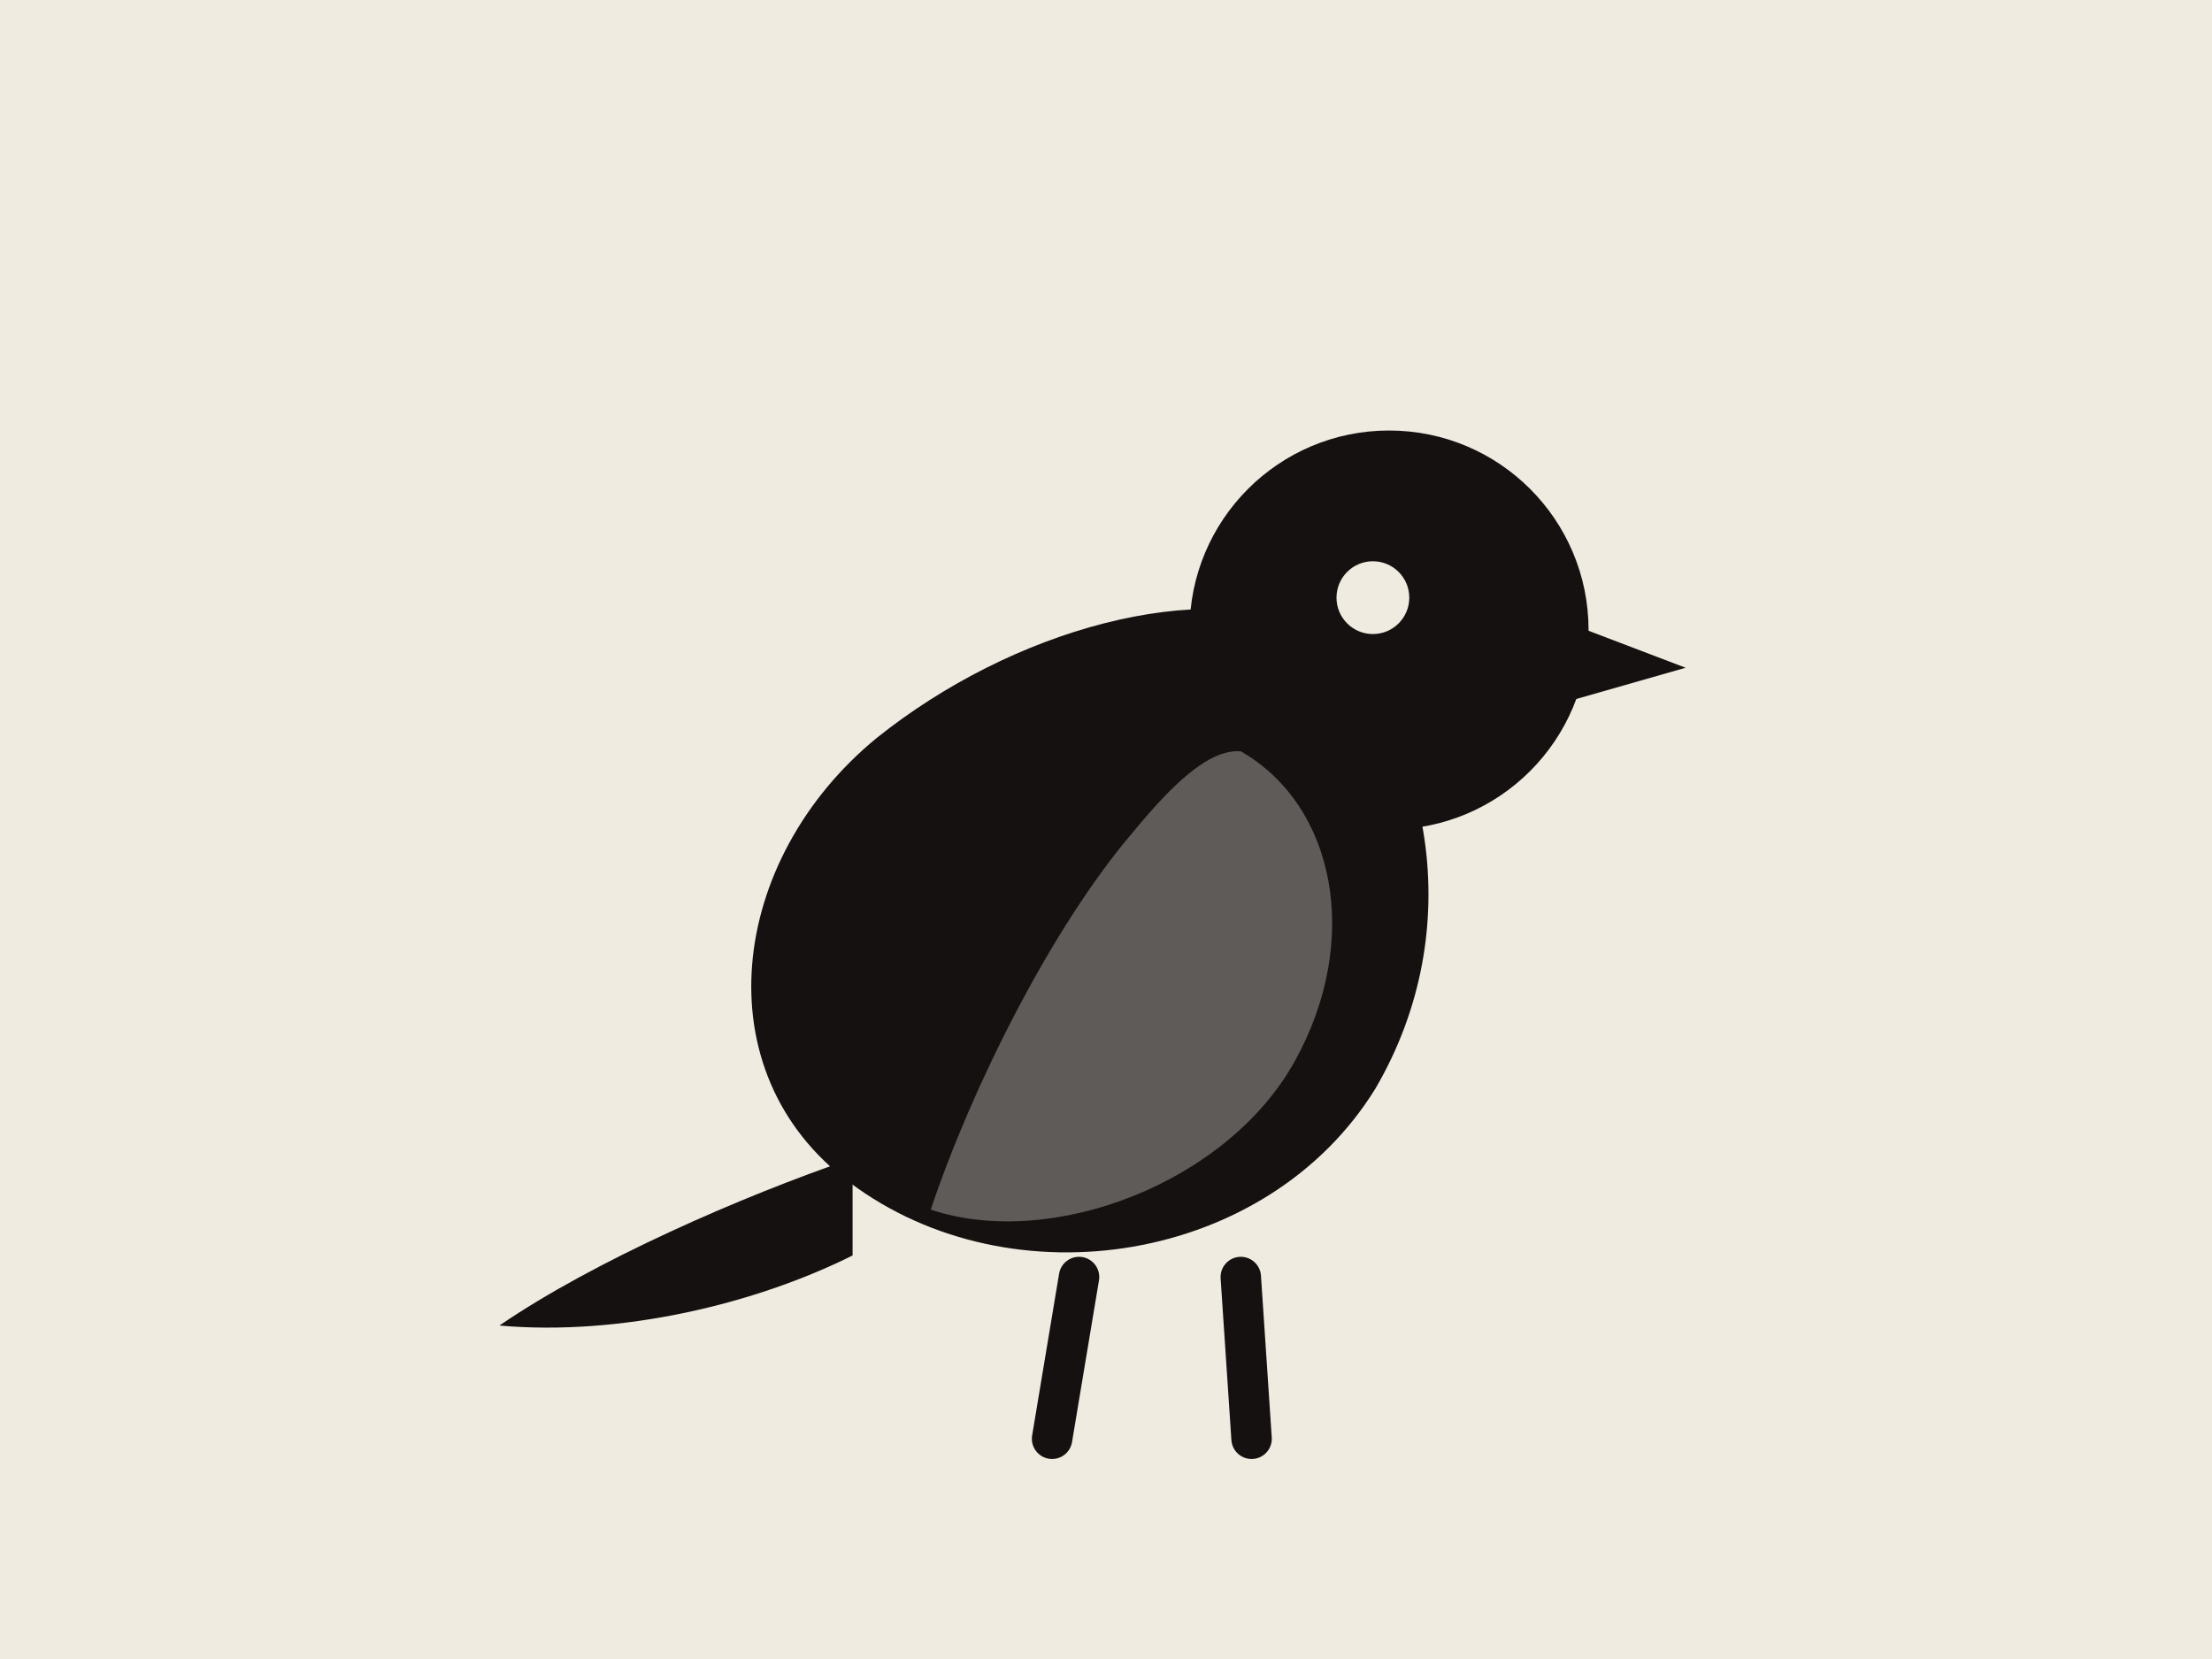
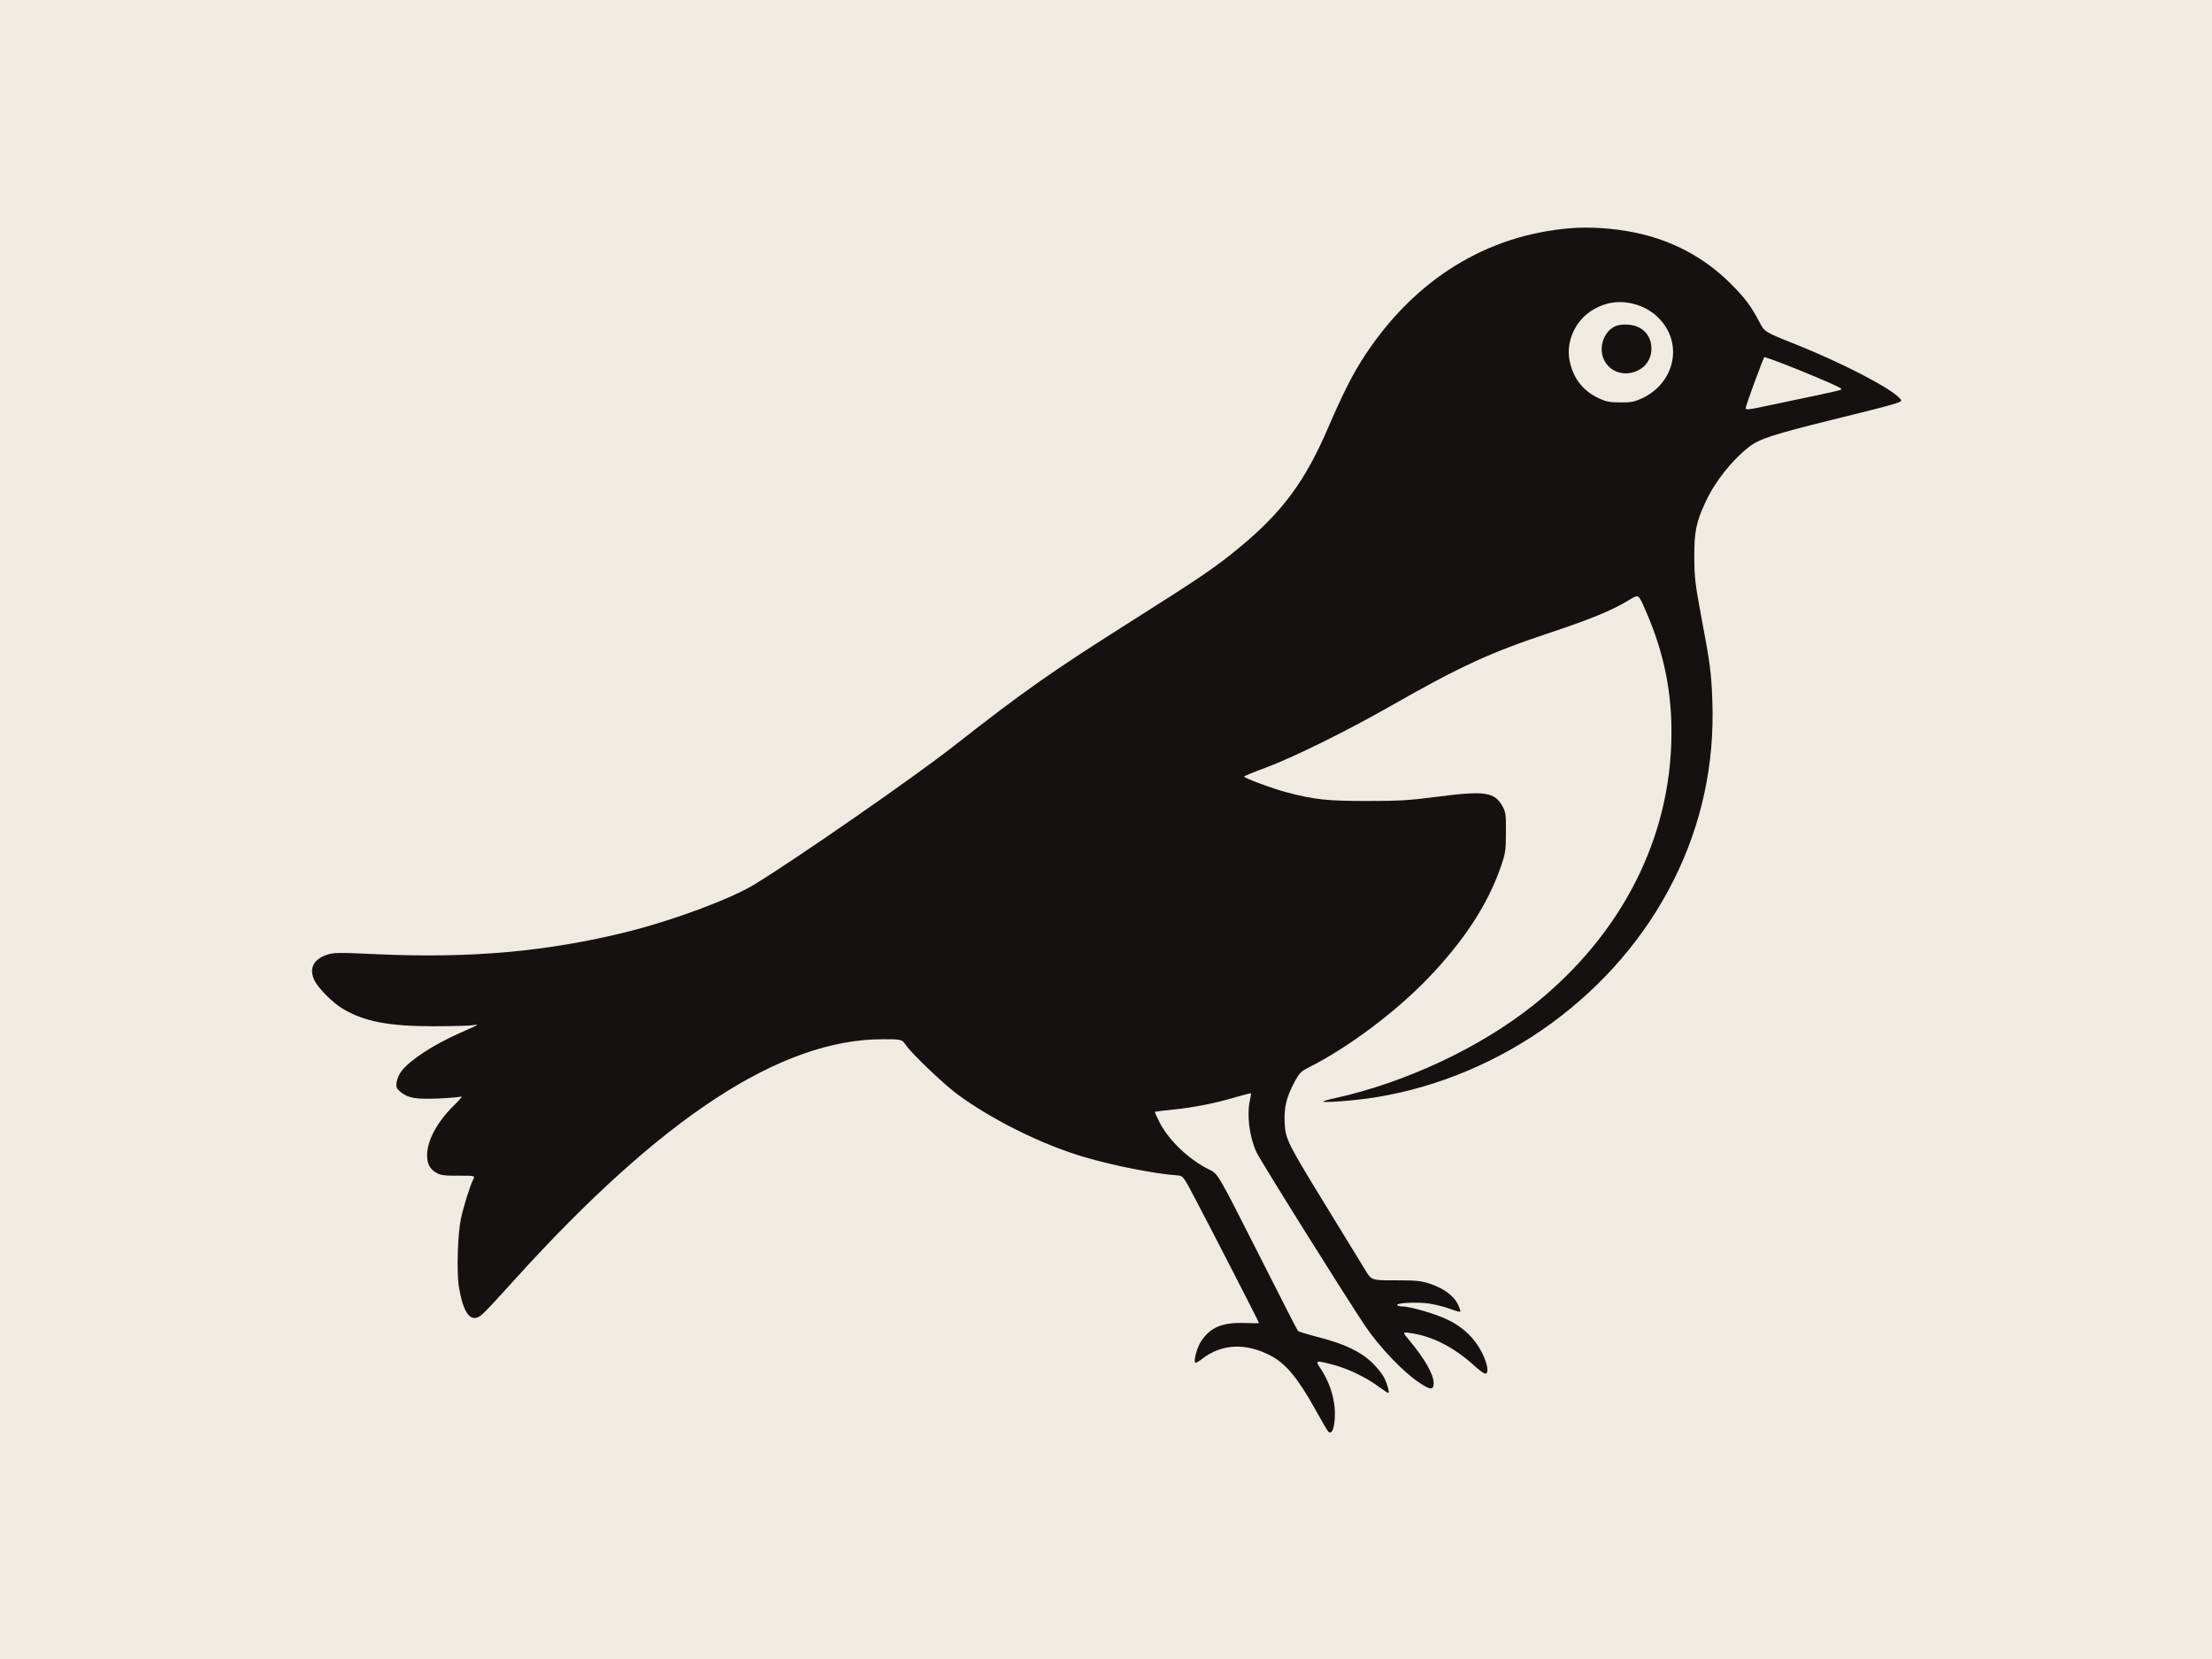
- <svg xmlns="http://www.w3.org/2000/svg" viewBox="0 0 64 48" width="256" height="192" role="img" aria-label="Sparrow, archetype plate">
+ <svg xmlns="http://www.w3.org/2000/svg" viewBox="0 0 64 48" width="256" height="192" role="img" aria-label="Bird, archetype plate">
  <rect width="64" height="48" fill="#f0ebe1" />
-   <g transform="translate(32 24) scale(0.78) translate(-32 -34.4)">
-     <g fill="#141110">
-       <path d="M40 27 C44 31 45.5 38 42 44 C38 50.5 28.5 52 22.5 47.5 C17 43.4 18 35.5 23.5 31 C28.5 27 35.5 25 40 27 Z" />
-       <circle cx="42.5" cy="27" r="7.4" />
-       <path d="M22.6 46.6 C18.5 48 13 50.4 9.5 52.8 C14 53.2 19 52 22.6 50.2 Z" />
-       <path d="M43 24.4 L53.5 28.4 L43 31.4 Z" />
-       <path d="M37 31.5 C40.5 33.5 41.5 38.5 39 43 C36.5 47.5 30 50 25.5 48.5 C27 44 30 38 33 34.5 C34.4 32.8 35.8 31.4 37 31.5 Z" fill="#f0ebe1" opacity="0.34" />
-       <path d="M31 51 L30 57 M37 51 L37.4 57" stroke="#141110" stroke-width="1.5" stroke-linecap="round" fill="none" />
-       <circle cx="41.9" cy="25.8" r="1.35" fill="#f0ebe1" />
+   <g transform="translate(32 24) scale(0.04319) translate(-709.50 -560.50)">
+     <g transform="translate(0, 1082.0) scale(0.1, -0.1)" fill="#141110">
+       <path d="M10205 9243 c-559 -46 -1036 -340 -1371 -845 -82 -124 -149 -255 -249 -487 -155 -362 -308 -569 -595 -806 -157 -130 -250 -194 -710 -485 -555 -351 -730 -474 -1206 -847 -264 -207 -1046 -750 -1334 -926 -159 -97 -537 -238 -846 -316 -539 -134 -1055 -181 -1693 -151 -262 12 -279 11 -330 -6 -89 -31 -117 -95 -76 -175 27 -51 122 -146 184 -183 144 -87 310 -119 606 -119 116 0 233 3 260 6 56 8 60 10 -80 -52 -176 -78 -334 -181 -390 -255 -15 -19 -29 -53 -32 -74 -5 -34 -1 -42 26 -65 50 -41 100 -50 251 -44 74 3 144 9 155 13 11 4 -10 -23 -48 -59 -116 -115 -181 -238 -180 -339 1 -56 21 -91 66 -115 25 -14 55 -18 144 -17 112 0 112 0 99 -25 -21 -41 -64 -179 -82 -261 -22 -102 -30 -359 -14 -458 24 -149 64 -221 116 -208 32 8 45 21 258 256 987 1090 1783 1610 2466 1610 127 0 127 0 155 -40 39 -57 246 -254 338 -324 230 -171 566 -339 852 -424 195 -58 478 -114 628 -124 39 -3 39 -3 128 -173 105 -199 419 -810 419 -816 0 -2 -43 -2 -96 0 -152 5 -233 -30 -294 -126 -27 -43 -49 -127 -37 -140 3 -3 23 8 44 24 129 102 289 111 456 26 105 -53 187 -152 307 -368 39 -71 77 -136 84 -143 21 -21 38 10 43 83 9 111 -26 237 -96 341 -36 53 -33 54 84 24 96 -25 219 -83 302 -144 35 -25 65 -46 69 -46 10 0 -7 63 -29 105 -11 22 -46 66 -78 97 -77 75 -186 127 -357 171 -73 19 -137 38 -141 43 -5 5 -127 244 -272 531 -264 521 -264 521 -319 548 -137 67 -270 192 -335 316 -20 39 -35 72 -33 73 1 1 57 8 123 15 141 14 281 42 419 83 54 16 100 27 102 26 1 -2 -1 -21 -6 -43 -23 -99 -6 -242 42 -350 25 -55 601 -976 732 -1170 91 -135 252 -304 356 -373 79 -53 100 -55 100 -6 0 58 -58 160 -160 283 -49 59 -49 59 -7 54 148 -17 302 -94 439 -220 32 -29 65 -53 73 -53 27 0 17 63 -21 140 -49 96 -123 169 -228 220 -78 39 -253 90 -308 90 -15 0 -29 4 -32 9 -10 15 138 22 215 10 41 -6 103 -22 138 -35 35 -13 66 -22 69 -19 3 3 -4 25 -16 50 -28 57 -96 107 -187 137 -62 20 -89 23 -231 23 -161 -1 -161 -1 -206 75 -25 41 -137 224 -248 405 -271 442 -283 465 -288 575 -5 103 11 171 66 274 33 61 43 71 97 98 263 133 577 368 795 594 245 255 403 497 492 755 29 87 32 104 32 224 1 116 -1 135 -21 172 -54 100 -117 109 -443 67 -185 -24 -250 -28 -465 -28 -268 0 -354 9 -543 59 -95 25 -282 95 -282 105 0 3 66 30 147 60 192 72 539 244 838 414 463 264 663 356 1066 490 271 90 414 149 524 216 66 40 66 40 99 -32 131 -288 191 -559 189 -863 -3 -696 -333 -1344 -923 -1815 -360 -287 -857 -520 -1332 -625 -43 -9 -78 -19 -78 -22 0 -11 229 8 352 28 854 139 1620 698 1998 1459 186 372 272 776 257 1195 -7 191 -14 246 -74 565 -41 218 -46 261 -47 395 -1 173 12 238 75 373 64 139 177 281 293 371 68 53 162 83 557 181 178 43 357 89 397 101 71 22 72 23 55 42 -62 70 -387 238 -707 366 -199 79 -199 79 -235 148 -57 108 -98 162 -195 258 -172 172 -392 289 -639 339 -139 29 -304 40 -432 29z m446 -513 c81 -25 152 -80 195 -150 105 -170 31 -388 -161 -477 -51 -23 -73 -28 -145 -27 -70 0 -95 5 -140 26 -112 52 -177 137 -200 258 -24 128 42 270 158 337 93 55 190 65 293 33z m957 -386 c115 -43 335 -135 388 -162 38 -19 38 -19 -31 -35 -39 -9 -137 -30 -220 -47 -82 -17 -198 -42 -257 -54 -88 -19 -108 -20 -108 -9 0 17 120 343 126 343 3 0 49 -16 102 -36z" />
+       <path d="M10501 8584 c-80 -42 -111 -158 -62 -237 81 -132 294 -83 309 72 9 99 -55 172 -156 178 -40 3 -67 -2 -91 -13z" />
    </g>
  </g>
</svg>
